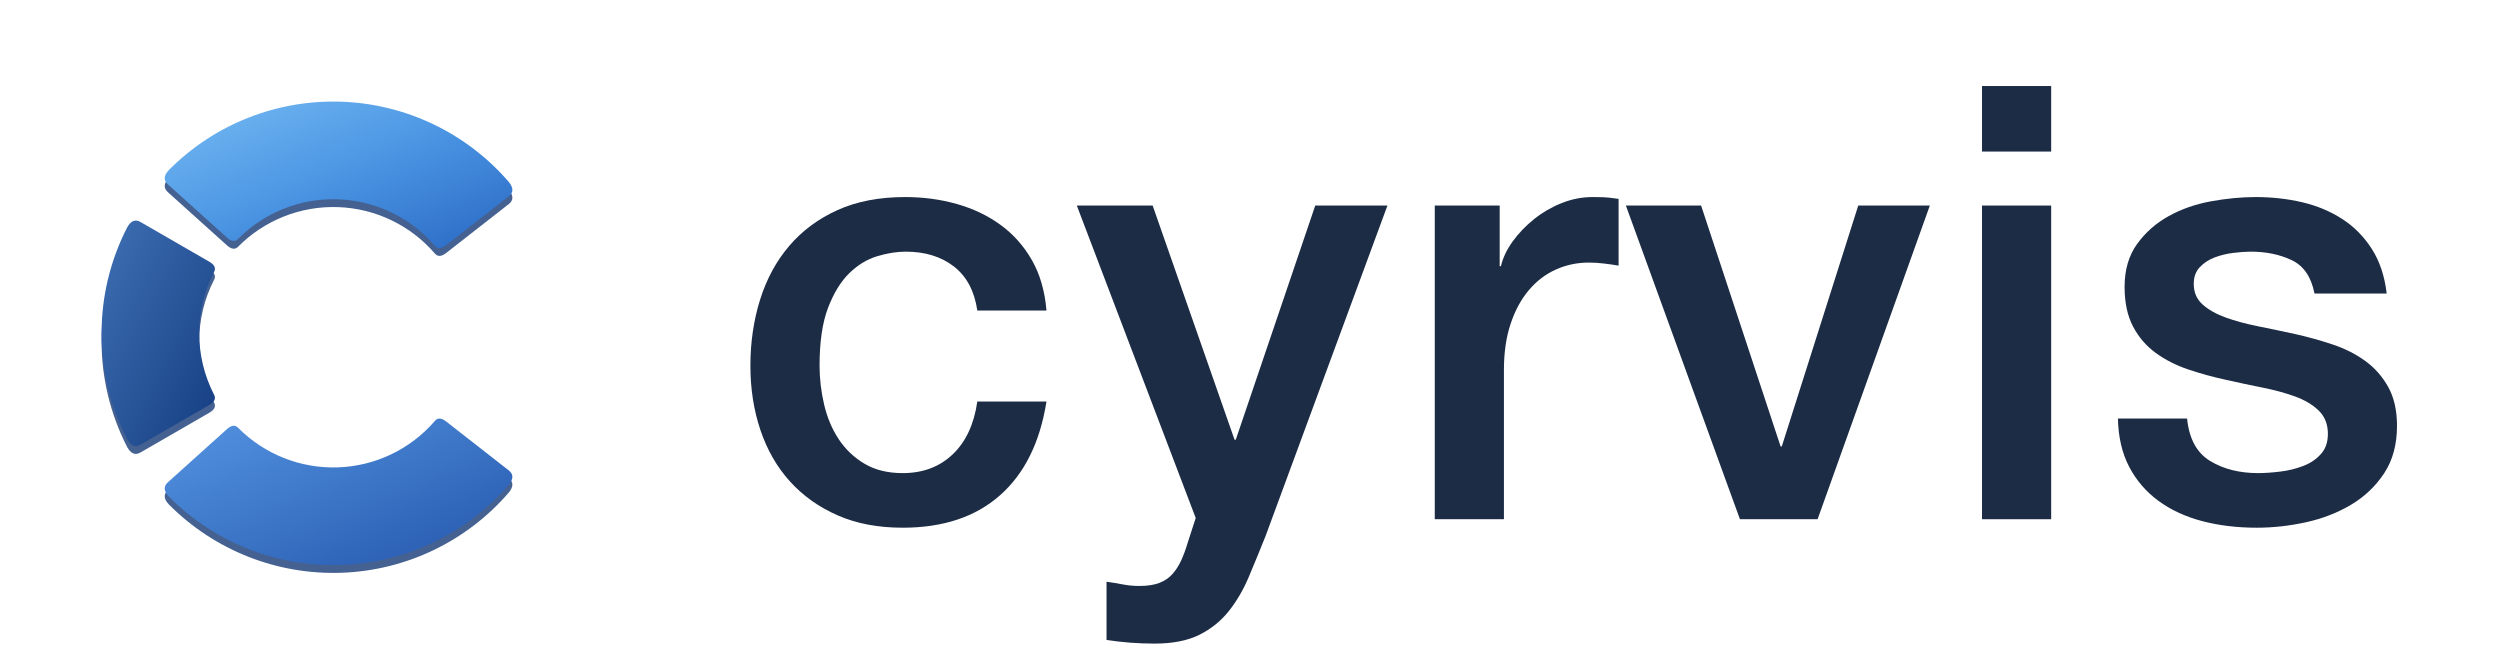
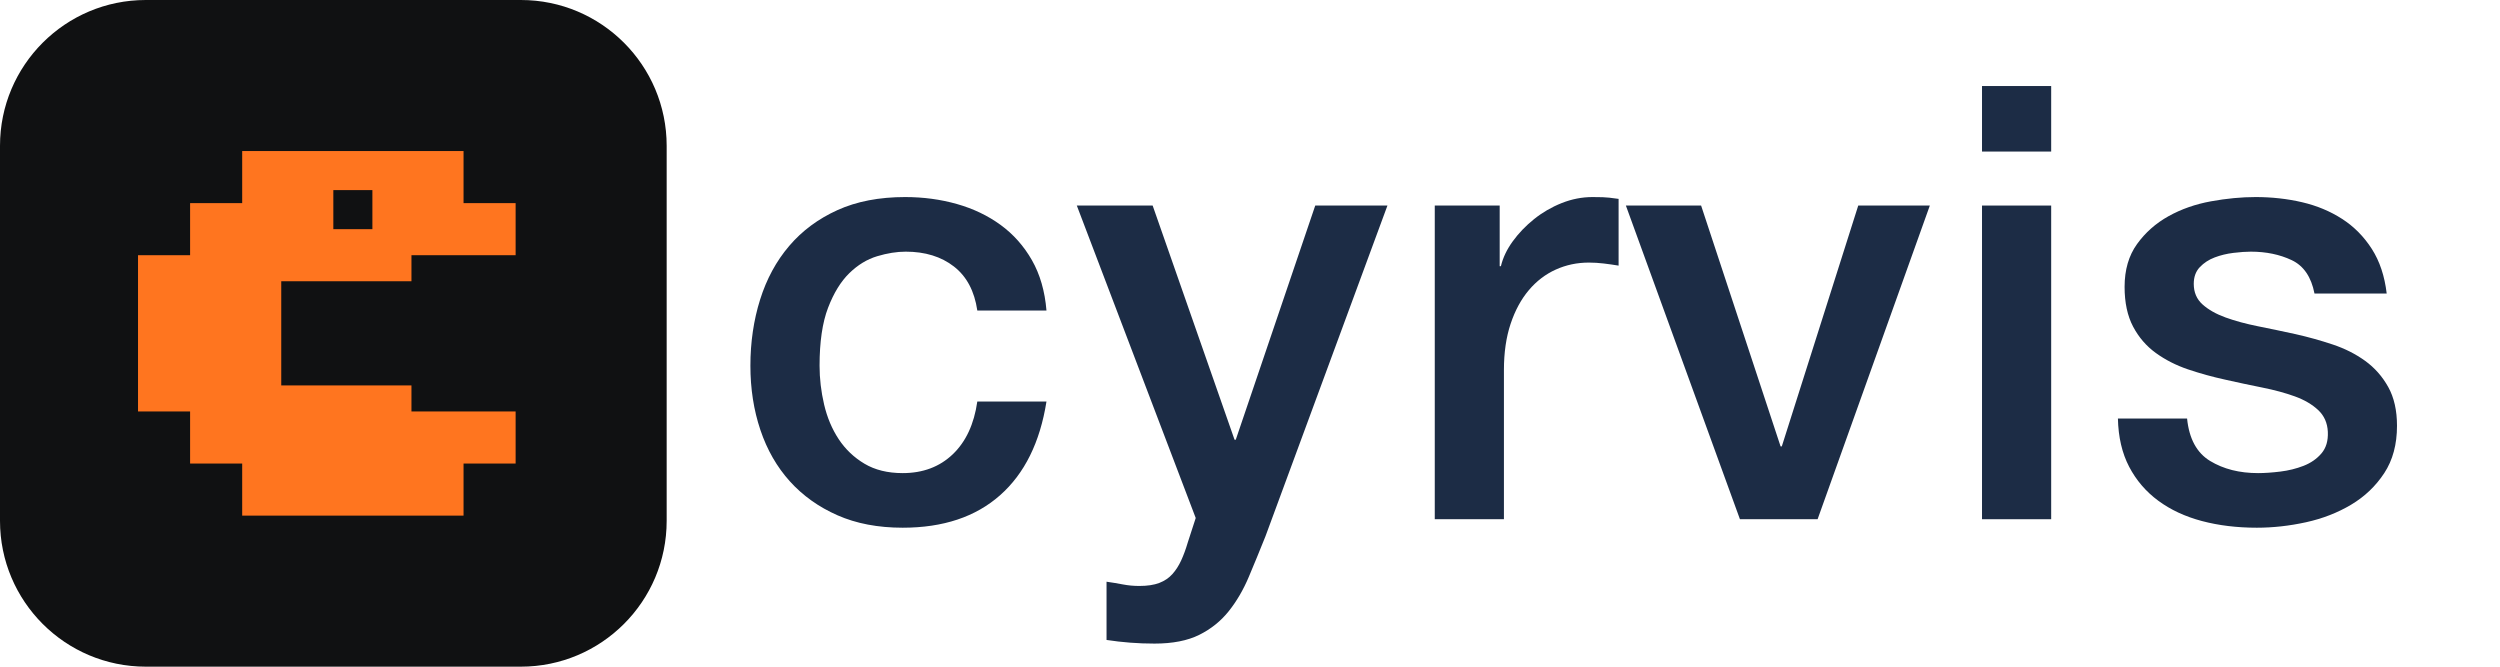
<svg xmlns="http://www.w3.org/2000/svg" width="960" height="256" viewBox="0 0 960 256" role="img" aria-label="Cyrvis signature">
-   <defs>
-     <linearGradient id="badge" x1="0" y1="0" x2="1" y2="1">
-       <stop offset="0" stop-color="#3F7DDB" />
-       <stop offset="0.5" stop-color="#235DB7" />
-       <stop offset="1" stop-color="#153D86" />
-     </linearGradient>
-     <linearGradient id="blue0" x1="0" y1="0" x2="1" y2="1">
-       <stop offset="0" stop-color="#3F70B4" />
-       <stop offset="1" stop-color="#153D81" />
-     </linearGradient>
-     <linearGradient id="blue1" x1="0" y1="0" x2="1" y2="1">
-       <stop offset="0" stop-color="#77BCF4" />
-       <stop offset="0.5" stop-color="#4B95E3" />
-       <stop offset="1" stop-color="#2968C3" />
-     </linearGradient>
-     <linearGradient id="blue2" x1="0" y1="0" x2="1" y2="1">
-       <stop offset="0" stop-color="#5595E2" />
-       <stop offset="1" stop-color="#2456AC" />
-     </linearGradient>
-     <linearGradient id="white0" x1="0" y1="0" x2="1" y2="1">
-       <stop offset="0" stop-color="#E0EBF9" />
-       <stop offset="1" stop-color="#9FB9DB" />
-     </linearGradient>
-     <linearGradient id="white1" x1="0" y1="0" x2="1" y2="1">
-       <stop offset="0" stop-color="#FFFFFF" />
-       <stop offset="1" stop-color="#E8F3FF" />
-     </linearGradient>
-     <linearGradient id="white2" x1="0" y1="0" x2="1" y2="1">
-       <stop offset="0" stop-color="#F6FAFF" />
-       <stop offset="1" stop-color="#C0D4ED" />
-     </linearGradient>
-     <linearGradient id="tile" x1="0" y1="0" x2="1" y2="1">
-       <stop offset="0" stop-color="#3376D2" />
-       <stop offset="1" stop-color="#173E84" />
-     </linearGradient>
-   </defs>
-   <g transform="translate(0 0) scale(0.5)">
-     <g transform="translate(0 6)" fill="#153A76" opacity=".8">
-       <path d="M 97.684 337.363 A 178 178 0 0 1 97.684 174.637 Q 101.847 167.000 107.910 170.500 L 160.737 201.000 Q 166.799 204.500 164.390 208.919 A 103 103 0 0 0 164.390 303.081 Q 166.799 307.500 160.737 311.000 L 107.910 341.500 Q 101.847 345.000 97.684 337.363 Z" />
-       <path d="M 129.696 130.575 A 178 178 0 0 1 390.745 139.691 Q 396.266 146.412 390.750 150.722 L 342.681 188.277 Q 337.165 192.587 333.970 188.698 A 103 103 0 0 0 182.914 183.423 Q 179.456 187.080 174.254 182.396 L 128.922 141.579 Q 123.720 136.895 129.696 130.575 Z" />
-       <path d="M 390.745 372.309 A 178 178 0 0 1 129.696 381.425 Q 123.720 375.105 128.922 370.421 L 174.254 329.604 Q 179.456 324.920 182.914 328.577 A 103 103 0 0 0 333.970 323.302 Q 337.165 319.413 342.681 323.723 L 390.750 361.278 Q 396.266 365.588 390.745 372.309 Z" />
+   <g transform="scale(.5)">
+     <rect width="512" height="512" rx="112" fill="#101112" />
+     <g transform="translate(76 76) scale(1.25)">
+       <path fill="#FF751F" fill-rule="evenodd" d="M88 32 H224 V64 H256 V96 H192 V112 H112 V176 H192 V192 H256 V224 H224 V256 H88 V224 H56 V192 H24 V96 H56 V64 H88Z M144 56 H168 V80 H144Z" />
    </g>
-     <path d="M 97.684 337.363 A 178 178 0 0 1 97.684 174.637 Q 101.847 167.000 107.910 170.500 L 160.737 201.000 Q 166.799 204.500 164.390 208.919 A 103 103 0 0 0 164.390 303.081 Q 166.799 307.500 160.737 311.000 L 107.910 341.500 Q 101.847 345.000 97.684 337.363 Z" fill="url(#blue0)" />
-     <path d="M 129.696 130.575 A 178 178 0 0 1 390.745 139.691 Q 396.266 146.412 390.750 150.722 L 342.681 188.277 Q 337.165 192.587 333.970 188.698 A 103 103 0 0 0 182.914 183.423 Q 179.456 187.080 174.254 182.396 L 128.922 141.579 Q 123.720 136.895 129.696 130.575 Z" fill="url(#blue1)" />
-     <path d="M 390.745 372.309 A 178 178 0 0 1 129.696 381.425 Q 123.720 375.105 128.922 370.421 L 174.254 329.604 Q 179.456 324.920 182.914 328.577 A 103 103 0 0 0 333.970 323.302 Q 337.165 319.413 342.681 323.723 L 390.750 361.278 Q 396.266 365.588 390.745 372.309 Z" fill="url(#blue2)" />
  </g>
  <g transform="translate(280 13) scale(2.329749)" fill="#1C2C45">
    <path d="M40.900 45.600Q40.200 40.800 37.050 38.350Q33.900 35.900 29.100 35.900Q26.900 35.900 24.400 36.650Q21.900 37.400 19.800 39.450Q17.700 41.500 16.300 45.150Q14.900 48.800 14.900 54.700Q14.900 57.900 15.650 61.100Q16.400 64.300 18.050 66.800Q19.700 69.300 22.300 70.850Q24.900 72.400 28.600 72.400Q33.600 72.400 36.850 69.300Q40.100 66.200 40.900 60.600L52.300 60.600Q50.700 70.700 44.650 76.050Q38.600 81.400 28.600 81.400Q22.500 81.400 17.850 79.350Q13.200 77.300 10.000 73.750Q6.800 70.200 5.150 65.300Q3.500 60.400 3.500 54.700Q3.500 48.900 5.100 43.800Q6.700 38.700 9.900 34.950Q13.100 31.200 17.850 29.050Q22.600 26.900 29.000 26.900Q33.500 26.900 37.550 28.050Q41.600 29.200 44.750 31.500Q47.900 33.800 49.900 37.300Q51.900 40.800 52.300 45.600Z" />
    <path d="M57.300 28.300L69.800 28.300L83.300 66.900L83.500 66.900L96.600 28.300L108.500 28.300L88.400 82.800Q87.000 86.300 85.650 89.500Q84.300 92.700 82.350 95.150Q80.400 97.600 77.500 99.050Q74.600 100.500 70.100 100.500Q66.100 100.500 62.200 99.900L62.200 90.300Q63.600 90.500 64.900 90.750Q66.200 91.000 67.600 91.000Q69.600 91.000 70.900 90.500Q72.200 90.000 73.050 89.050Q73.900 88.100 74.500 86.800Q75.100 85.500 75.600 83.800L76.900 79.800Z" />
    <path d="M116.300 28.300L127.000 28.300L127.000 38.300L127.200 38.300Q127.700 36.200 129.150 34.200Q130.600 32.200 132.650 30.550Q134.700 28.900 137.200 27.900Q139.700 26.900 142.300 26.900Q144.300 26.900 145.050 27.000Q145.800 27.100 146.600 27.200L146.600 38.200Q145.400 38.000 144.150 37.850Q142.900 37.700 141.700 37.700Q138.800 37.700 136.250 38.850Q133.700 40.000 131.800 42.250Q129.900 44.500 128.800 47.800Q127.700 51.100 127.700 55.400L127.700 80.000L116.300 80.000Z" />
    <path d="M147.800 28.300L160.200 28.300L173.300 68.000L173.500 68.000L186.100 28.300L197.900 28.300L179.400 80.000L166.600 80.000Z" />
    <path d="M206.500 8.600L217.900 8.600L217.900 19.400L206.500 19.400ZM206.500 28.300L217.900 28.300L217.900 80.000L206.500 80.000Z" />
    <path d="M240.300 63.400Q240.800 68.400 244.100 70.400Q247.400 72.400 252.000 72.400Q253.600 72.400 255.650 72.150Q257.700 71.900 259.500 71.200Q261.300 70.500 262.450 69.150Q263.600 67.800 263.500 65.600Q263.400 63.400 261.900 62.000Q260.400 60.600 258.050 59.750Q255.700 58.900 252.700 58.300Q249.700 57.700 246.600 57.000Q243.400 56.300 240.450 55.300Q237.500 54.300 235.150 52.600Q232.800 50.900 231.400 48.250Q230.000 45.600 230.000 41.700Q230.000 37.500 232.050 34.650Q234.100 31.800 237.250 30.050Q240.400 28.300 244.250 27.600Q248.100 26.900 251.600 26.900Q255.600 26.900 259.250 27.750Q262.900 28.600 265.850 30.500Q268.800 32.400 270.750 35.450Q272.700 38.500 273.200 42.800L261.300 42.800Q260.500 38.700 257.550 37.300Q254.600 35.900 250.800 35.900Q249.600 35.900 247.950 36.100Q246.300 36.300 244.850 36.850Q243.400 37.400 242.400 38.450Q241.400 39.500 241.400 41.200Q241.400 43.300 242.850 44.600Q244.300 45.900 246.650 46.750Q249.000 47.600 252.000 48.200Q255.000 48.800 258.200 49.500Q261.300 50.200 264.300 51.200Q267.300 52.200 269.650 53.900Q272.000 55.600 273.450 58.200Q274.900 60.800 274.900 64.600Q274.900 69.200 272.800 72.400Q270.700 75.600 267.350 77.600Q264.000 79.600 259.900 80.500Q255.800 81.400 251.800 81.400Q246.900 81.400 242.750 80.300Q238.600 79.200 235.550 76.950Q232.500 74.700 230.750 71.350Q229.000 68.000 228.900 63.400Z" />
  </g>
</svg>
